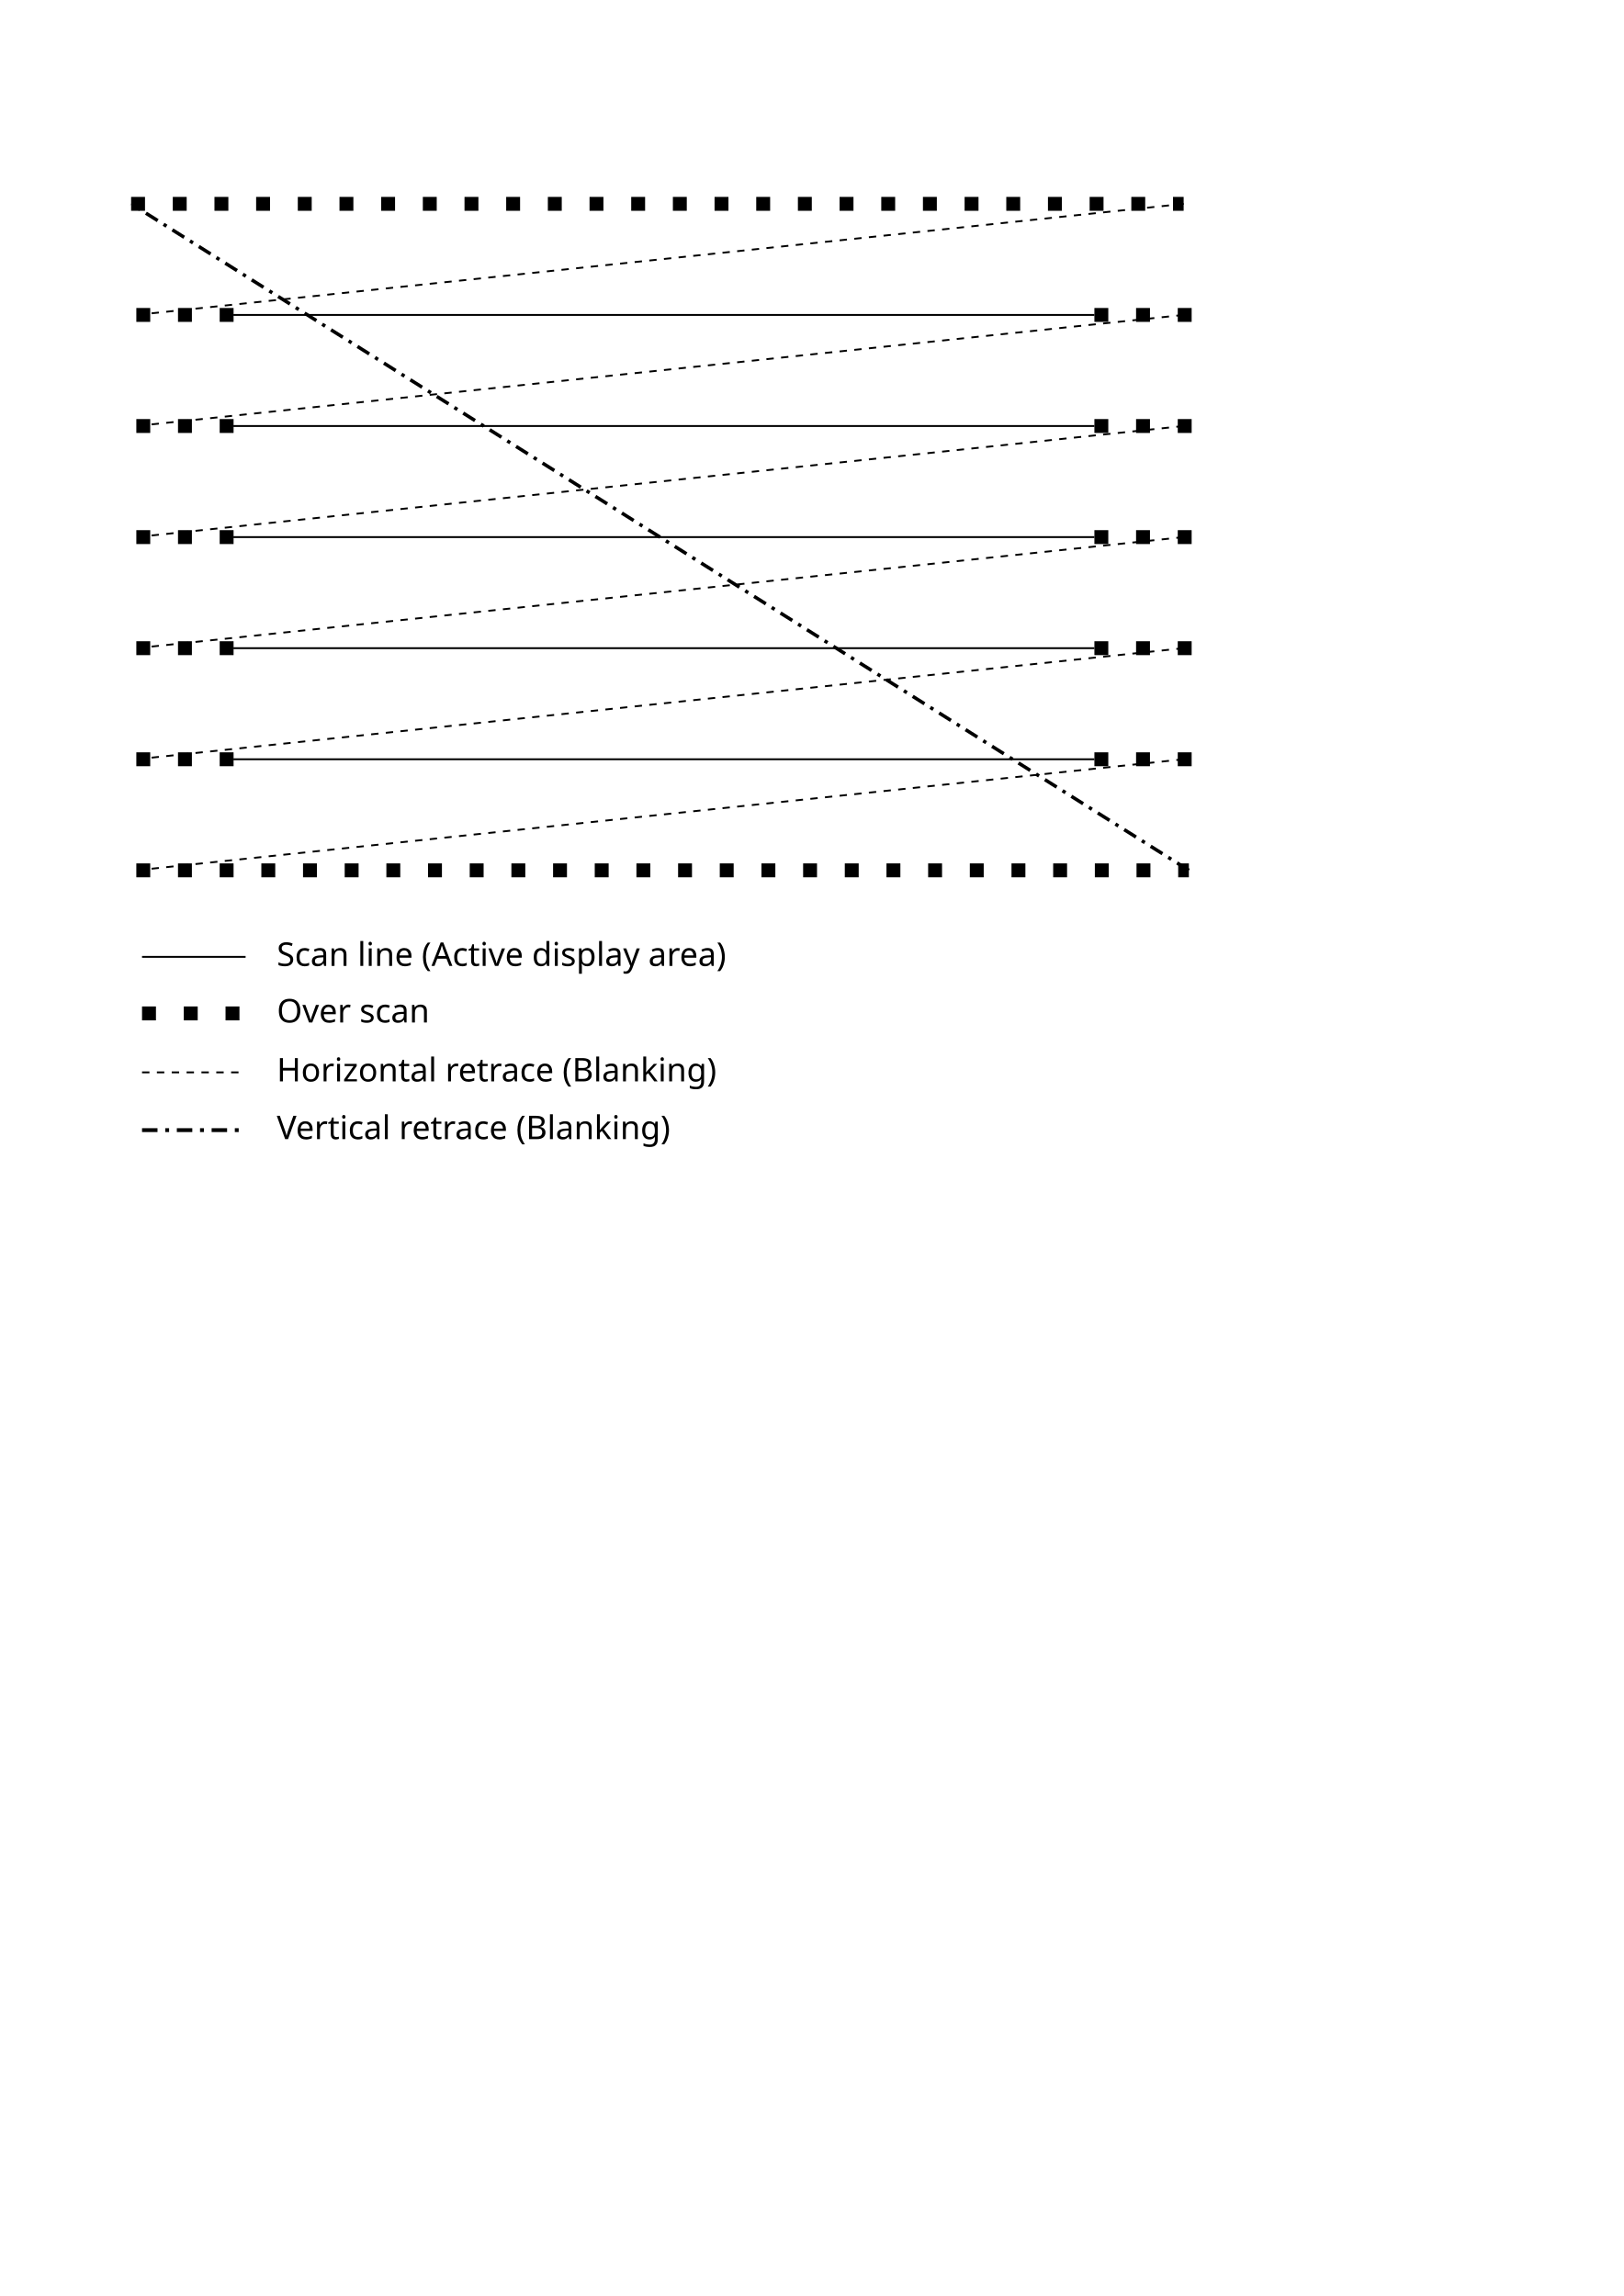
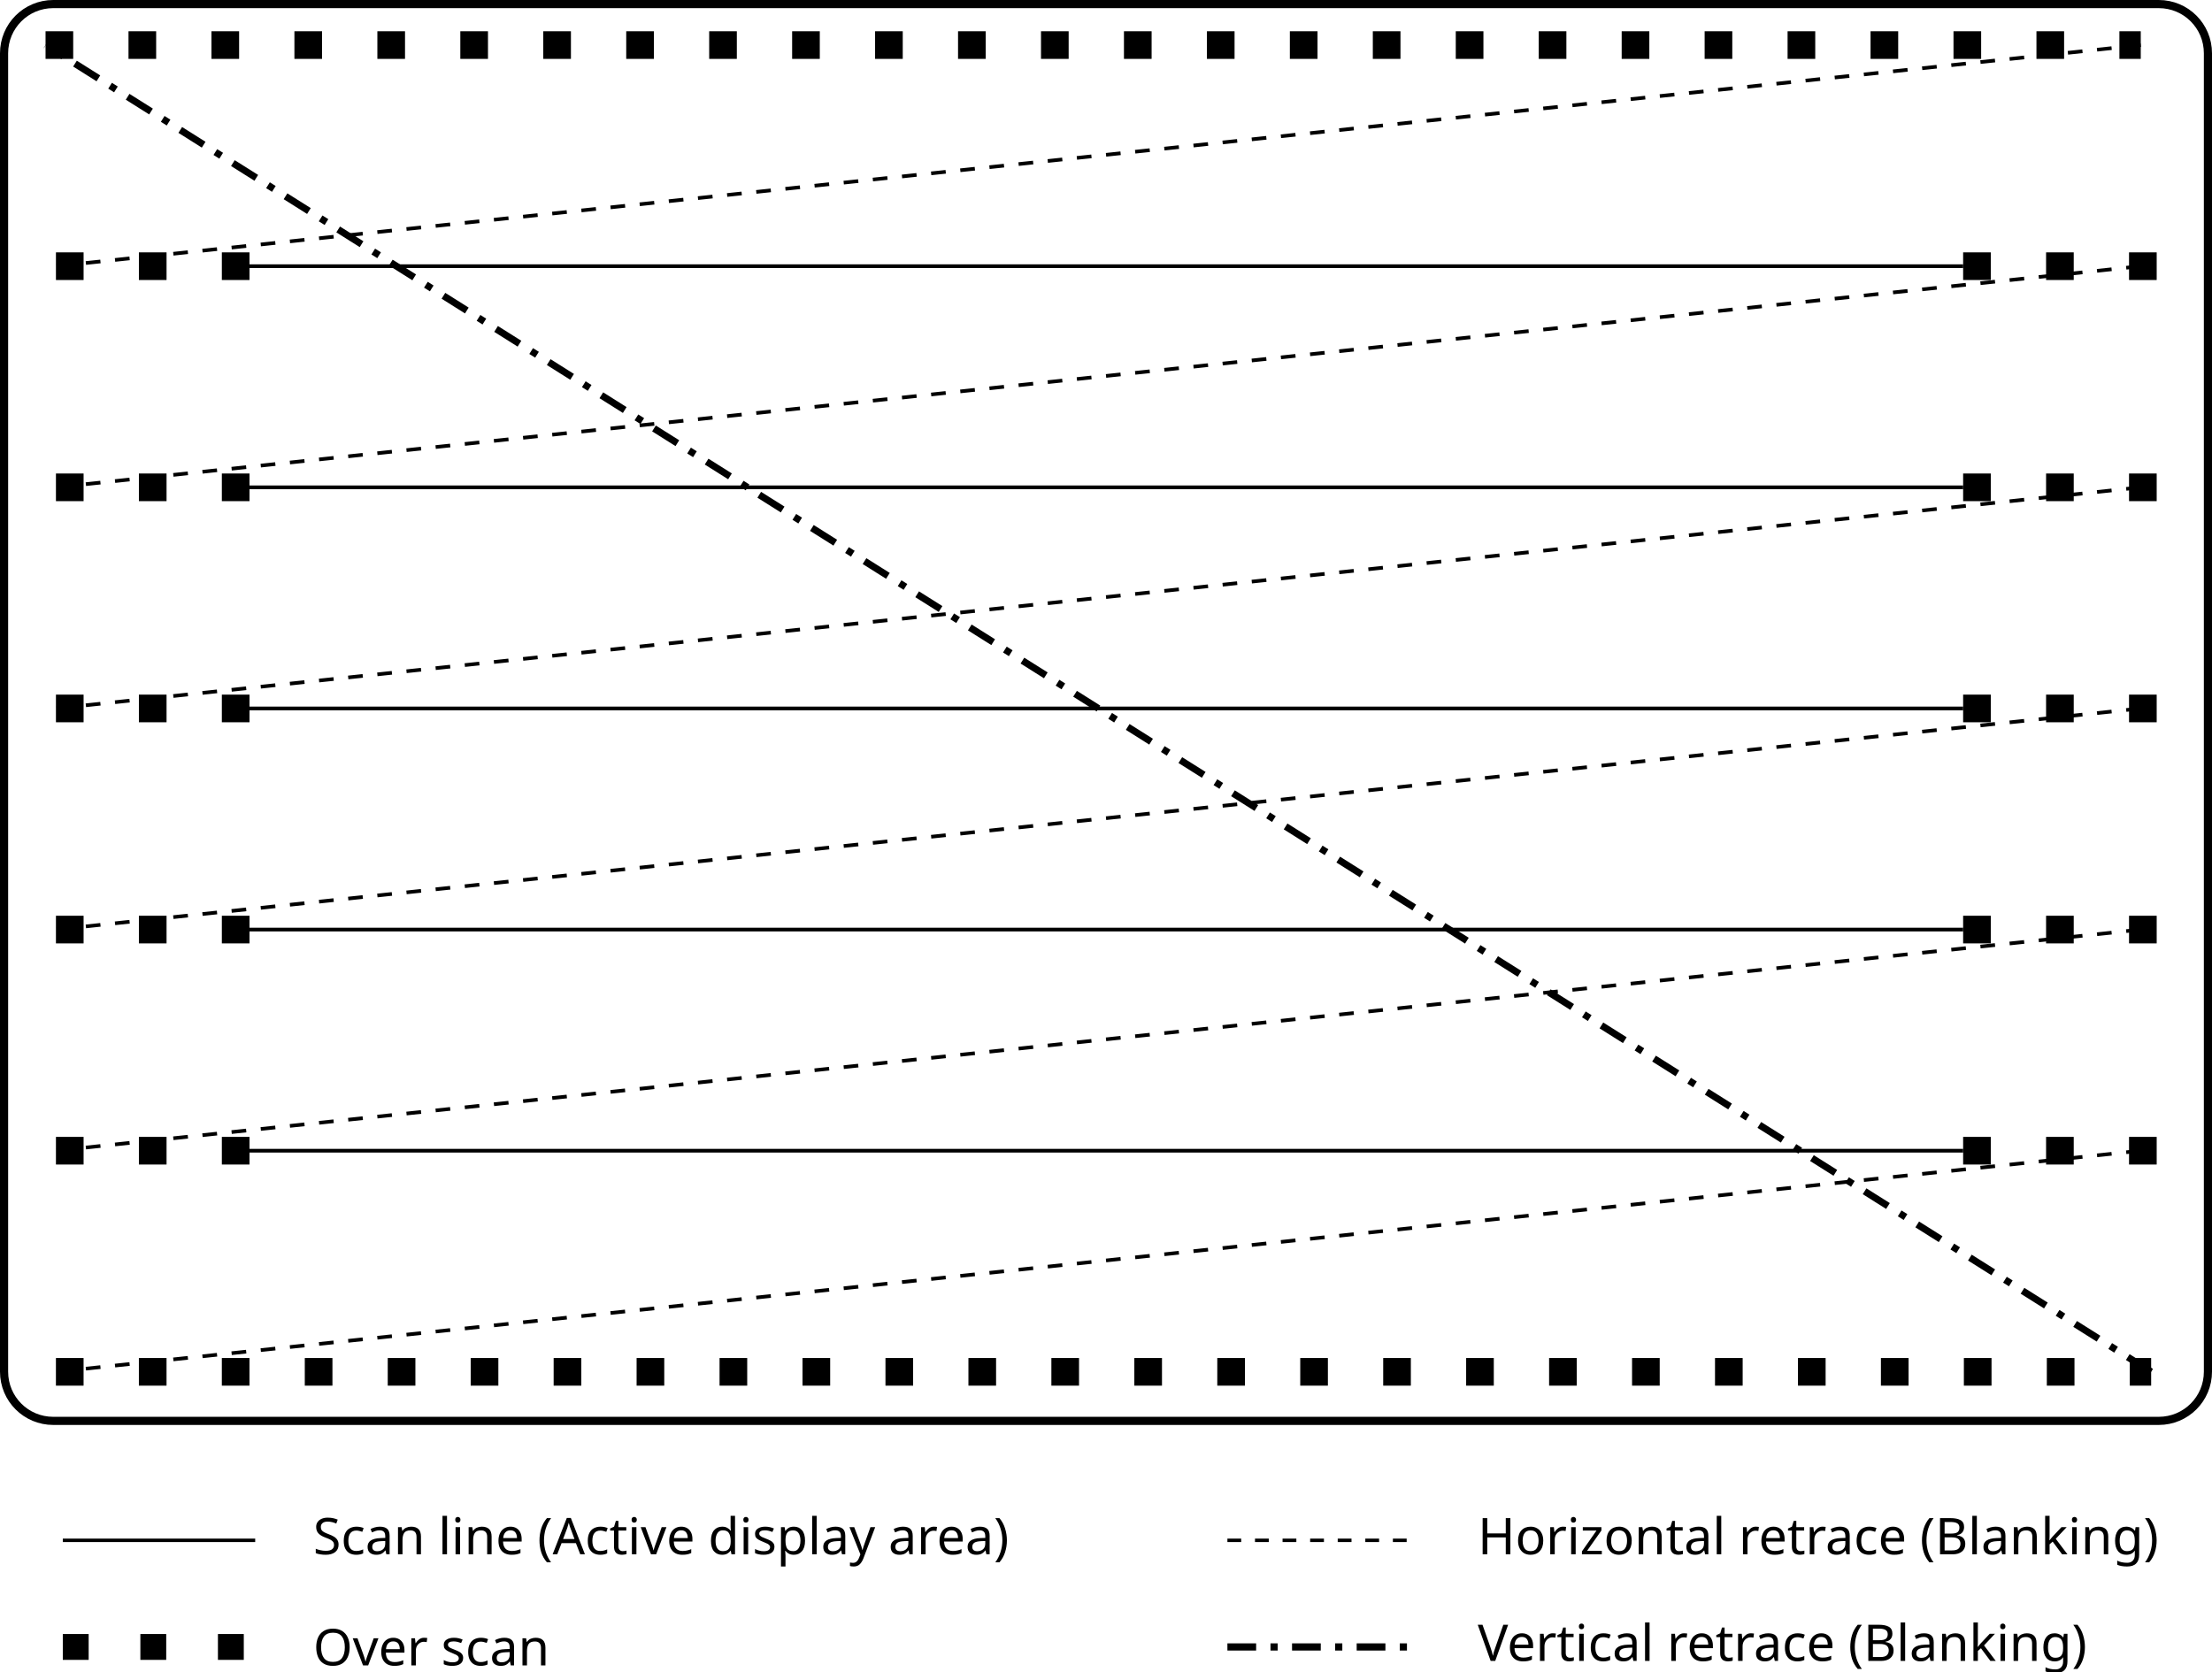
- <svg xmlns="http://www.w3.org/2000/svg" width="210mm" height="297mm" viewBox="0 0 210 297" version="1.1" id="svg8">
-   <defs id="defs2" />
-   <g id="layer1">
-     <path style="fill:none;stroke:#000000;stroke-width:1.797;stroke-linecap:butt;stroke-linejoin:miter;stroke-miterlimit:4;stroke-dasharray:1.797, 3.593;stroke-dashoffset:0;stroke-opacity:1" d="M 16.957,26.369 H 153.085" id="path815" />
-     <path style="fill:none;stroke:#000000;stroke-width:0.24;stroke-linecap:butt;stroke-linejoin:miter;stroke-miterlimit:4;stroke-dasharray:none;stroke-dashoffset:0;stroke-opacity:1" d="M 30.182,83.846 H 141.543" id="path815-8" />
-     <path style="fill:none;stroke:#000000;stroke-width:0.24;stroke-linecap:butt;stroke-linejoin:miter;stroke-miterlimit:4;stroke-dasharray:none;stroke-dashoffset:0;stroke-opacity:1" d="M 30.182,69.477 H 141.543" id="path815-9" />
-     <path style="fill:none;stroke:#000000;stroke-width:0.24;stroke-linecap:butt;stroke-linejoin:miter;stroke-miterlimit:4;stroke-dasharray:none;stroke-dashoffset:0;stroke-opacity:1" d="M 30.182,55.107 H 141.543" id="path815-7" />
-     <path style="fill:none;stroke:#000000;stroke-width:0.24;stroke-linecap:butt;stroke-linejoin:miter;stroke-miterlimit:4;stroke-dasharray:none;stroke-dashoffset:0;stroke-opacity:1" d="M 30.182,40.738 H 141.543" id="path815-2" />
-     <path style="fill:none;stroke:#000000;stroke-width:0.24;stroke-linecap:butt;stroke-linejoin:miter;stroke-miterlimit:4;stroke-dasharray:none;stroke-dashoffset:0;stroke-opacity:1" d="M 30.182,98.215 H 141.543" id="path815-99" />
-     <path style="fill:none;stroke:#000000;stroke-width:1.797;stroke-linecap:butt;stroke-linejoin:miter;stroke-miterlimit:4;stroke-dasharray:1.797, 3.593;stroke-dashoffset:0;stroke-opacity:1" d="m 17.632,40.738 h 14.421" id="path815-80" />
-     <path style="fill:none;stroke:#000000;stroke-width:1.797;stroke-linecap:butt;stroke-linejoin:miter;stroke-miterlimit:4;stroke-dasharray:1.797, 3.593;stroke-dashoffset:0;stroke-opacity:1" d="m 17.632,55.107 h 14.421" id="path815-80-4" />
-     <path style="fill:none;stroke:#000000;stroke-width:1.797;stroke-linecap:butt;stroke-linejoin:miter;stroke-miterlimit:4;stroke-dasharray:1.797, 3.593;stroke-dashoffset:0;stroke-opacity:1" d="m 17.632,69.477 h 14.421" id="path815-80-2" />
-     <path style="fill:none;stroke:#000000;stroke-width:1.797;stroke-linecap:butt;stroke-linejoin:miter;stroke-miterlimit:4;stroke-dasharray:1.797, 3.593;stroke-dashoffset:0;stroke-opacity:1" d="m 17.632,83.846 h 14.421" id="path815-80-9" />
-     <path style="fill:none;stroke:#000000;stroke-width:1.797;stroke-linecap:butt;stroke-linejoin:miter;stroke-miterlimit:4;stroke-dasharray:1.797, 3.593;stroke-dashoffset:0;stroke-opacity:1" d="m 17.632,98.215 h 14.421" id="path815-80-6" />
-     <path style="fill:none;stroke:#000000;stroke-width:1.797;stroke-linecap:butt;stroke-linejoin:miter;stroke-miterlimit:4;stroke-dasharray:1.797, 3.593;stroke-dashoffset:0;stroke-opacity:1" d="m 141.543,40.738 h 14.421" id="path815-80-1" />
-     <path style="fill:none;stroke:#000000;stroke-width:1.797;stroke-linecap:butt;stroke-linejoin:miter;stroke-miterlimit:4;stroke-dasharray:1.797, 3.593;stroke-dashoffset:0;stroke-opacity:1" d="m 141.543,55.107 h 14.421" id="path815-80-0" />
-     <path style="fill:none;stroke:#000000;stroke-width:1.797;stroke-linecap:butt;stroke-linejoin:miter;stroke-miterlimit:4;stroke-dasharray:1.797, 3.593;stroke-dashoffset:0;stroke-opacity:1" d="m 141.543,69.477 h 14.421" id="path815-80-42" />
-     <path style="fill:none;stroke:#000000;stroke-width:1.797;stroke-linecap:butt;stroke-linejoin:miter;stroke-miterlimit:4;stroke-dasharray:1.797, 3.593;stroke-dashoffset:0;stroke-opacity:1" d="m 141.543,83.846 h 14.421" id="path815-80-22" />
-     <path style="fill:none;stroke:#000000;stroke-width:1.797;stroke-linecap:butt;stroke-linejoin:miter;stroke-miterlimit:4;stroke-dasharray:1.797, 3.593;stroke-dashoffset:0;stroke-opacity:1" d="m 141.543,98.215 h 14.421" id="path815-80-05" />
-     <path style="fill:none;stroke:#000000;stroke-width:1.797;stroke-linecap:butt;stroke-linejoin:miter;stroke-miterlimit:4;stroke-dasharray:1.797, 3.593;stroke-dashoffset:0;stroke-opacity:1" d="M 17.631,112.584 H 153.76" id="path815-5" />
-     <path style="fill:none;stroke:#000000;stroke-width:0.238;stroke-linecap:butt;stroke-linejoin:miter;stroke-miterlimit:4;stroke-dasharray:0.952, 0.952;stroke-dashoffset:0;stroke-opacity:1" d="M 153.085,26.369 17.632,40.738" id="path964" />
-     <path style="fill:none;stroke:#000000;stroke-width:0.238;stroke-linecap:butt;stroke-linejoin:miter;stroke-miterlimit:4;stroke-dasharray:0.952, 0.952;stroke-dashoffset:0;stroke-opacity:1" d="M 153.085,40.738 17.632,55.107" id="path964-2" />
-     <path style="fill:none;stroke:#000000;stroke-width:0.238;stroke-linecap:butt;stroke-linejoin:miter;stroke-miterlimit:4;stroke-dasharray:0.952, 0.952;stroke-dashoffset:0;stroke-opacity:1" d="M 153.085,55.107 17.632,69.477" id="path964-9" />
-     <path style="fill:none;stroke:#000000;stroke-width:0.238;stroke-linecap:butt;stroke-linejoin:miter;stroke-miterlimit:4;stroke-dasharray:0.952, 0.952;stroke-dashoffset:0;stroke-opacity:1" d="M 153.085,69.477 17.632,83.846" id="path964-0" />
-     <path style="fill:none;stroke:#000000;stroke-width:0.238;stroke-linecap:butt;stroke-linejoin:miter;stroke-miterlimit:4;stroke-dasharray:0.952, 0.952;stroke-dashoffset:0;stroke-opacity:1" d="M 153.085,83.846 17.632,98.215" id="path964-28" />
-     <path style="fill:none;stroke:#000000;stroke-width:0.238;stroke-linecap:butt;stroke-linejoin:miter;stroke-miterlimit:4;stroke-dasharray:0.952, 0.952;stroke-dashoffset:0;stroke-opacity:1" d="M 153.085,98.215 17.631,112.584" id="path964-8" />
-     <path style="fill:none;stroke:#000000;stroke-width:0.449;stroke-linecap:butt;stroke-linejoin:miter;stroke-miterlimit:4;stroke-dasharray:1.797, 0.898, 0.449, 0.898;stroke-dashoffset:0;stroke-opacity:1" d="M 153.76,112.584 16.957,26.369" id="path1013" />
-     <g id="g1138">
-       <path id="path815-99-0" d="M 18.37,123.775 H 31.764" style="fill:none;stroke:#000000;stroke-width:0.24;stroke-linecap:butt;stroke-linejoin:miter;stroke-miterlimit:4;stroke-dasharray:none;stroke-dashoffset:0;stroke-opacity:1" />
-       <text id="text1070" y="124.943" x="35.798" style="font-style:normal;font-variant:normal;font-weight:normal;font-stretch:normal;font-size:5.644px;line-height:1.25;font-family:sans-serif;-inkscape-font-specification:'sans-serif, Normal';font-variant-ligatures:normal;font-variant-caps:normal;font-variant-numeric:normal;font-feature-settings:normal;text-align:start;letter-spacing:0px;word-spacing:0px;writing-mode:lr-tb;text-anchor:start;fill:#000000;fill-opacity:1;stroke:none;stroke-width:0.265" xml:space="preserve">
-         <tspan style="font-style:normal;font-variant:normal;font-weight:normal;font-stretch:normal;font-size:4.233px;font-family:sans-serif;-inkscape-font-specification:'sans-serif, Normal';font-variant-ligatures:normal;font-variant-caps:normal;font-variant-numeric:normal;font-feature-settings:normal;text-align:start;writing-mode:lr-tb;text-anchor:start;stroke-width:0.265" y="124.943" x="35.798" id="tspan1068">Scan line (Active display area)</tspan>
-       </text>
-     </g>
-     <g id="g1143" transform="translate(-0.055715,0.1975493)">
-       <path id="path815-99-0-3" d="M 18.425,130.892 H 31.82" style="fill:none;stroke:#000000;stroke-width:1.8;stroke-linecap:butt;stroke-linejoin:miter;stroke-miterlimit:4;stroke-dasharray:1.8, 3.6;stroke-dashoffset:0;stroke-opacity:1" />
-       <text id="text1070-1" y="132.06" x="35.854" style="font-style:normal;font-variant:normal;font-weight:normal;font-stretch:normal;font-size:5.644px;line-height:1.25;font-family:sans-serif;-inkscape-font-specification:'sans-serif, Normal';font-variant-ligatures:normal;font-variant-caps:normal;font-variant-numeric:normal;font-feature-settings:normal;text-align:start;letter-spacing:0px;word-spacing:0px;writing-mode:lr-tb;text-anchor:start;fill:#000000;fill-opacity:1;stroke:none;stroke-width:0.265" xml:space="preserve">
-         <tspan style="font-style:normal;font-variant:normal;font-weight:normal;font-stretch:normal;font-size:4.233px;font-family:sans-serif;-inkscape-font-specification:'sans-serif, Normal';font-variant-ligatures:normal;font-variant-caps:normal;font-variant-numeric:normal;font-feature-settings:normal;text-align:start;writing-mode:lr-tb;text-anchor:start;stroke-width:0.265" y="132.06" x="35.854" id="tspan1068-4">Over scan</tspan>
-       </text>
-     </g>
-     <g id="g1148" transform="translate(-0.027994,0.4714344)">
-       <path id="path815-99-0-3-3" d="M 18.398,138.245 H 31.792" style="fill:none;stroke:#000000;stroke-width:0.24;stroke-linecap:butt;stroke-linejoin:miter;stroke-miterlimit:4;stroke-dasharray:0.96, 0.96;stroke-dashoffset:0;stroke-opacity:1" />
-       <text id="text1070-1-3" y="139.413" x="35.826" style="font-style:normal;font-variant:normal;font-weight:normal;font-stretch:normal;font-size:5.644px;line-height:1.25;font-family:sans-serif;-inkscape-font-specification:'sans-serif, Normal';font-variant-ligatures:normal;font-variant-caps:normal;font-variant-numeric:normal;font-feature-settings:normal;text-align:start;letter-spacing:0px;word-spacing:0px;writing-mode:lr-tb;text-anchor:start;fill:#000000;fill-opacity:1;stroke:none;stroke-width:0.265" xml:space="preserve">
-         <tspan style="font-style:normal;font-variant:normal;font-weight:normal;font-stretch:normal;font-size:4.233px;font-family:sans-serif;-inkscape-font-specification:'sans-serif, Normal';font-variant-ligatures:normal;font-variant-caps:normal;font-variant-numeric:normal;font-feature-settings:normal;text-align:start;writing-mode:lr-tb;text-anchor:start;stroke-width:0.265" y="139.413" x="35.826" id="tspan1068-4-3">Horizontal retrace (Blanking)</tspan>
-       </text>
-     </g>
-     <g id="g1153" transform="translate(-0.336727)">
-       <path id="path815-99-0-3-3-8" d="M 18.707,146.188 H 32.101" style="fill:none;stroke:#000000;stroke-width:0.5;stroke-linecap:butt;stroke-linejoin:miter;stroke-miterlimit:4;stroke-dasharray:2, 1, 0.5, 1;stroke-dashoffset:0;stroke-opacity:1" />
-       <text id="text1070-1-3-0" y="147.355" x="36.135" style="font-style:normal;font-variant:normal;font-weight:normal;font-stretch:normal;font-size:5.644px;line-height:1.25;font-family:sans-serif;-inkscape-font-specification:'sans-serif, Normal';font-variant-ligatures:normal;font-variant-caps:normal;font-variant-numeric:normal;font-feature-settings:normal;text-align:start;letter-spacing:0px;word-spacing:0px;writing-mode:lr-tb;text-anchor:start;fill:#000000;fill-opacity:1;stroke:none;stroke-width:0.265" xml:space="preserve">
-         <tspan style="font-style:normal;font-variant:normal;font-weight:normal;font-stretch:normal;font-size:4.233px;font-family:sans-serif;-inkscape-font-specification:'sans-serif, Normal';font-variant-ligatures:normal;font-variant-caps:normal;font-variant-numeric:normal;font-feature-settings:normal;text-align:start;writing-mode:lr-tb;text-anchor:start;stroke-width:0.265" y="147.355" x="36.135" id="tspan1068-4-3-4">Vertical retrace (Blanking)</tspan>
-       </text>
+ <svg xmlns="http://www.w3.org/2000/svg" version="1.1" id="svg1" width="582.026" height="439.87" viewBox="0 0 582.026 439.87">
+   <defs id="defs1" />
+   <g id="g1" transform="translate(-0.9026133,24.43465)">
+     <path id="path25" d="M 130.699,263.051 H 510.391" style="fill:none;stroke:#000000;stroke-width:6.803;stroke-linecap:butt;stroke-linejoin:miter;stroke-miterlimit:4;stroke-dasharray:none;stroke-opacity:1" transform="matrix(0.1333333,0,0,-0.1333333,0,416)" />
+     <text id="text25" xml:space="preserve" transform="matrix(1.333333,0,0,1.333333,83.30107,384.6031)" style="font-style:normal;font-variant:normal;font-weight:normal;font-stretch:normal;font-size:10px;font-family:sans-serif;-inkscape-font-specification:'sans-serif, Normal';font-variant-ligatures:normal;font-variant-caps:normal;font-variant-numeric:normal;font-variant-east-asian:normal">
+       <tspan id="tspan25" style="font-style:normal;font-variant:normal;font-weight:normal;font-stretch:normal;font-size:10px;font-family:sans-serif;-inkscape-font-specification:'sans-serif, Normal';font-variant-ligatures:normal;font-variant-caps:normal;font-variant-numeric:normal;font-variant-east-asian:normal;writing-mode:lr-tb;fill:#000000;fill-opacity:1;fill-rule:nonzero;stroke:none" x="0" dx="0 0 0 0 0 0.03 0 0 0 0 0 0 -0.17 0 0 0 0 0 0 0 0 0 0 0 0 0 0 0 -0.18" y="0">Scan line (Active display area)</tspan>
+     </text>
+     <path id="path26" d="M 130.699,52.621 H 510.391" style="fill:none;stroke:#000000;stroke-width:51.024;stroke-linecap:butt;stroke-linejoin:miter;stroke-miterlimit:4;stroke-dasharray:51.024, 102.047;stroke-dashoffset:0;stroke-opacity:1" transform="matrix(0.1333333,0,0,-0.1333333,0,416)" />
+     <text id="text26" xml:space="preserve" transform="matrix(1.333333,0,0,1.333333,83.30107,413.8375)" style="font-style:normal;font-variant:normal;font-weight:normal;font-stretch:normal;font-size:10px;font-family:sans-serif;-inkscape-font-specification:'sans-serif, Normal';font-variant-ligatures:normal;font-variant-caps:normal;font-variant-numeric:normal;font-variant-east-asian:normal">
+       <tspan id="tspan26" style="font-style:normal;font-variant:normal;font-weight:normal;font-stretch:normal;font-size:10px;font-family:sans-serif;-inkscape-font-specification:'sans-serif, Normal';font-variant-ligatures:normal;font-variant-caps:normal;font-variant-numeric:normal;font-variant-east-asian:normal;writing-mode:lr-tb;fill:#000000;fill-opacity:1;fill-rule:nonzero;stroke:none" x="0" dx="0 0 0 0 0 0 0 0.03" y="0">Over scan</tspan>
+     </text>
+     <path id="path27" d="m 2428.95,263.051 h 379.68" style="fill:none;stroke:#000000;stroke-width:6.803;stroke-linecap:butt;stroke-linejoin:miter;stroke-miterlimit:4;stroke-dasharray:27.213, 27.213;stroke-dashoffset:0;stroke-opacity:1" transform="matrix(0.1333333,0,0,-0.1333333,0,416)" />
+     <text id="text27" xml:space="preserve" transform="matrix(1.333333,0,0,1.333333,389.7293,384.6031)" style="font-style:normal;font-variant:normal;font-weight:normal;font-stretch:normal;font-size:10px;font-family:sans-serif;-inkscape-font-specification:'sans-serif, Normal';font-variant-ligatures:normal;font-variant-caps:normal;font-variant-numeric:normal;font-variant-east-asian:normal">
+       <tspan id="tspan27" style="font-style:normal;font-variant:normal;font-weight:normal;font-stretch:normal;font-size:10px;font-family:sans-serif;-inkscape-font-specification:'sans-serif, Normal';font-variant-ligatures:normal;font-variant-caps:normal;font-variant-numeric:normal;font-variant-east-asian:normal;writing-mode:lr-tb;fill:#000000;fill-opacity:1;fill-rule:nonzero;stroke:none" x="0" dx="0 0 0 0 0 0 0 0 0 0 0 0 -0.19 0 0 0 0 0.03 0 0 0 0 0 0 0 0.03" y="0">Horizontal retrace (Blanking)</tspan>
+     </text>
+     <path id="path28" d="m 2428.95,52.621 h 379.68" style="fill:none;stroke:#000000;stroke-width:14.173;stroke-linecap:butt;stroke-linejoin:miter;stroke-miterlimit:4;stroke-dasharray:56.693, 28.346, 14.173, 28.346;stroke-dashoffset:0;stroke-opacity:1" transform="matrix(0.1333333,0,0,-0.1333333,0,416)" />
+     <text id="text28" xml:space="preserve" transform="matrix(1.333333,0,0,1.333333,389.7293,412.662)" style="font-style:normal;font-variant:normal;font-weight:normal;font-stretch:normal;font-size:10px;font-family:sans-serif;-inkscape-font-specification:'sans-serif, Normal';font-variant-ligatures:normal;font-variant-caps:normal;font-variant-numeric:normal;font-variant-east-asian:normal">
+       <tspan id="tspan28" style="font-style:normal;font-variant:normal;font-weight:normal;font-stretch:normal;font-size:10px;font-family:sans-serif;-inkscape-font-specification:'sans-serif, Normal';font-variant-ligatures:normal;font-variant-caps:normal;font-variant-numeric:normal;font-variant-east-asian:normal;writing-mode:lr-tb;fill:#000000;fill-opacity:1;fill-rule:nonzero;stroke:none" x="0" dx="0 -0.79 0 0 0 0 0 0.03 0 0 -0.21 0 0 0 0 0.03 0 0 0 0 0 0 0 0.03" y="0">Vertical retrace (Blanking)</tspan>
+     </text>
+     <g id="g29" transform="matrix(1.071518,0,0,1.071518,-0.06455336,-25.07156)">
+       <path id="path1" d="M 90.66,3032.54 H 3949.41" style="fill:none;stroke:#000000;stroke-width:50.926;stroke-linecap:butt;stroke-linejoin:miter;stroke-miterlimit:4;stroke-dasharray:50.926, 101.851;stroke-dashoffset:0;stroke-opacity:1" transform="matrix(0.1333333,0,0,-0.1333333,0,416)" />
+       <path id="path2" d="M 465.551,1403.28 H 3622.27" style="fill:none;stroke:#000000;stroke-width:6.805;stroke-linecap:butt;stroke-linejoin:miter;stroke-miterlimit:4;stroke-dasharray:none;stroke-opacity:1" transform="matrix(0.1333333,0,0,-0.1333333,0,416)" />
+       <path id="path3" d="M 465.551,1810.59 H 3622.27" style="fill:none;stroke:#000000;stroke-width:6.805;stroke-linecap:butt;stroke-linejoin:miter;stroke-miterlimit:4;stroke-dasharray:none;stroke-opacity:1" transform="matrix(0.1333333,0,0,-0.1333333,0,416)" />
+       <path id="path4" d="M 465.551,2217.89 H 3622.27" style="fill:none;stroke:#000000;stroke-width:6.805;stroke-linecap:butt;stroke-linejoin:miter;stroke-miterlimit:4;stroke-dasharray:none;stroke-opacity:1" transform="matrix(0.1333333,0,0,-0.1333333,0,416)" />
+       <path id="path5" d="M 465.551,2625.23 H 3622.27" style="fill:none;stroke:#000000;stroke-width:6.805;stroke-linecap:butt;stroke-linejoin:miter;stroke-miterlimit:4;stroke-dasharray:none;stroke-opacity:1" transform="matrix(0.1333333,0,0,-0.1333333,0,416)" />
+       <path id="path6" d="M 465.551,995.941 H 3622.27" style="fill:none;stroke:#000000;stroke-width:6.803;stroke-linecap:butt;stroke-linejoin:miter;stroke-miterlimit:4;stroke-dasharray:none;stroke-opacity:1" transform="matrix(0.1333333,0,0,-0.1333333,0,416)" />
+       <path id="path7" d="M 109.801,2625.23 H 518.59" style="fill:none;stroke:#000000;stroke-width:50.926;stroke-linecap:butt;stroke-linejoin:miter;stroke-miterlimit:4;stroke-dasharray:50.926, 101.851;stroke-dashoffset:0;stroke-opacity:1" transform="matrix(0.1333333,0,0,-0.1333333,0,416)" />
+       <path id="path8" d="M 109.801,2217.89 H 518.59" style="fill:none;stroke:#000000;stroke-width:50.926;stroke-linecap:butt;stroke-linejoin:miter;stroke-miterlimit:4;stroke-dasharray:50.926, 101.851;stroke-dashoffset:0;stroke-opacity:1" transform="matrix(0.1333333,0,0,-0.1333333,0,416)" />
+       <path id="path9" d="M 109.801,1810.59 H 518.59" style="fill:none;stroke:#000000;stroke-width:50.926;stroke-linecap:butt;stroke-linejoin:miter;stroke-miterlimit:4;stroke-dasharray:50.926, 101.851;stroke-dashoffset:0;stroke-opacity:1" transform="matrix(0.1333333,0,0,-0.1333333,0,416)" />
+       <path id="path10" d="M 109.801,1403.28 H 518.59" style="fill:none;stroke:#000000;stroke-width:50.926;stroke-linecap:butt;stroke-linejoin:miter;stroke-miterlimit:4;stroke-dasharray:50.926, 101.851;stroke-dashoffset:0;stroke-opacity:1" transform="matrix(0.1333333,0,0,-0.1333333,0,416)" />
+       <path id="path11" d="M 109.801,995.941 H 518.59" style="fill:none;stroke:#000000;stroke-width:50.926;stroke-linecap:butt;stroke-linejoin:miter;stroke-miterlimit:4;stroke-dasharray:50.926, 101.851;stroke-dashoffset:0;stroke-opacity:1" transform="matrix(0.1333333,0,0,-0.1333333,0,416)" />
+       <path id="path12" d="m 3622.27,2625.23 h 408.75" style="fill:none;stroke:#000000;stroke-width:50.926;stroke-linecap:butt;stroke-linejoin:miter;stroke-miterlimit:4;stroke-dasharray:50.926, 101.851;stroke-dashoffset:0;stroke-opacity:1" transform="matrix(0.1333333,0,0,-0.1333333,0,416)" />
+       <path id="path13" d="m 3622.27,2217.89 h 408.75" style="fill:none;stroke:#000000;stroke-width:50.926;stroke-linecap:butt;stroke-linejoin:miter;stroke-miterlimit:4;stroke-dasharray:50.926, 101.851;stroke-dashoffset:0;stroke-opacity:1" transform="matrix(0.1333333,0,0,-0.1333333,0,416)" />
+       <path id="path14" d="m 3622.27,1810.59 h 408.75" style="fill:none;stroke:#000000;stroke-width:50.926;stroke-linecap:butt;stroke-linejoin:miter;stroke-miterlimit:4;stroke-dasharray:50.926, 101.851;stroke-dashoffset:0;stroke-opacity:1" transform="matrix(0.1333333,0,0,-0.1333333,0,416)" />
+       <path id="path15" d="m 3622.27,1403.28 h 408.75" style="fill:none;stroke:#000000;stroke-width:50.926;stroke-linecap:butt;stroke-linejoin:miter;stroke-miterlimit:4;stroke-dasharray:50.926, 101.851;stroke-dashoffset:0;stroke-opacity:1" transform="matrix(0.1333333,0,0,-0.1333333,0,416)" />
+       <path id="path16" d="m 3622.27,995.941 h 408.75" style="fill:none;stroke:#000000;stroke-width:50.926;stroke-linecap:butt;stroke-linejoin:miter;stroke-miterlimit:4;stroke-dasharray:50.926, 101.851;stroke-dashoffset:0;stroke-opacity:1" transform="matrix(0.1333333,0,0,-0.1333333,0,416)" />
+       <path id="path17" d="M 109.77,588.629 H 3968.55" style="fill:none;stroke:#000000;stroke-width:50.926;stroke-linecap:butt;stroke-linejoin:miter;stroke-miterlimit:4;stroke-dasharray:50.926, 101.851;stroke-dashoffset:0;stroke-opacity:1" transform="matrix(0.1333333,0,0,-0.1333333,0,416)" />
+       <path id="path18" d="M 3949.41,3032.54 109.801,2625.23" style="fill:none;stroke:#000000;stroke-width:6.748;stroke-linecap:butt;stroke-linejoin:miter;stroke-miterlimit:4;stroke-dasharray:26.991, 26.991;stroke-dashoffset:0;stroke-opacity:1" transform="matrix(0.1333333,0,0,-0.1333333,0,416)" />
+       <path id="path19" d="M 3949.41,2625.23 109.801,2217.89" style="fill:none;stroke:#000000;stroke-width:6.748;stroke-linecap:butt;stroke-linejoin:miter;stroke-miterlimit:4;stroke-dasharray:26.991, 26.991;stroke-dashoffset:0;stroke-opacity:1" transform="matrix(0.1333333,0,0,-0.1333333,0,416)" />
+       <path id="path20" d="M 3949.41,2217.89 109.801,1810.59" style="fill:none;stroke:#000000;stroke-width:6.748;stroke-linecap:butt;stroke-linejoin:miter;stroke-miterlimit:4;stroke-dasharray:26.991, 26.991;stroke-dashoffset:0;stroke-opacity:1" transform="matrix(0.1333333,0,0,-0.1333333,0,416)" />
+       <path id="path21" d="M 3949.41,1810.59 109.801,1403.28" style="fill:none;stroke:#000000;stroke-width:6.748;stroke-linecap:butt;stroke-linejoin:miter;stroke-miterlimit:4;stroke-dasharray:26.991, 26.991;stroke-dashoffset:0;stroke-opacity:1" transform="matrix(0.1333333,0,0,-0.1333333,0,416)" />
+       <path id="path22" d="M 3949.41,1403.28 109.801,995.941" style="fill:none;stroke:#000000;stroke-width:6.748;stroke-linecap:butt;stroke-linejoin:miter;stroke-miterlimit:4;stroke-dasharray:26.991, 26.991;stroke-dashoffset:0;stroke-opacity:1" transform="matrix(0.1333333,0,0,-0.1333333,0,416)" />
+       <path id="path23" d="M 3949.41,995.941 109.77,588.629" style="fill:none;stroke:#000000;stroke-width:6.748;stroke-linecap:butt;stroke-linejoin:miter;stroke-miterlimit:4;stroke-dasharray:26.991, 26.991;stroke-dashoffset:0;stroke-opacity:1" transform="matrix(0.1333333,0,0,-0.1333333,0,416)" />
+       <path id="path24" d="M 3968.55,588.629 90.66,3032.54" style="fill:none;stroke:#000000;stroke-width:12.731;stroke-linecap:butt;stroke-linejoin:miter;stroke-miterlimit:4;stroke-dasharray:50.926, 25.463, 12.731, 25.463;stroke-dashoffset:0;stroke-opacity:1" transform="matrix(0.1333333,0,0,-0.1333333,0,416)" />
+       <path id="path29" d="M 104.879,3108.05 H 3982.5 c 50.2,0 90.62,-40.43 90.62,-90.63 V 588.91 c 0,-50.199 -40.42,-90.629 -90.62,-90.629 H 104.879 c -50.188,0 -90.617,40.43 -90.617,90.629 v 2428.51 c 0,50.2 40.43,90.63 90.617,90.63 z" style="fill:none;stroke:#000000;stroke-width:14.984;stroke-linecap:butt;stroke-linejoin:miter;stroke-miterlimit:4;stroke-dasharray:none;stroke-opacity:1" transform="matrix(0.1333333,0,0,-0.1333333,0,416)" />
    </g>
  </g>
</svg>
